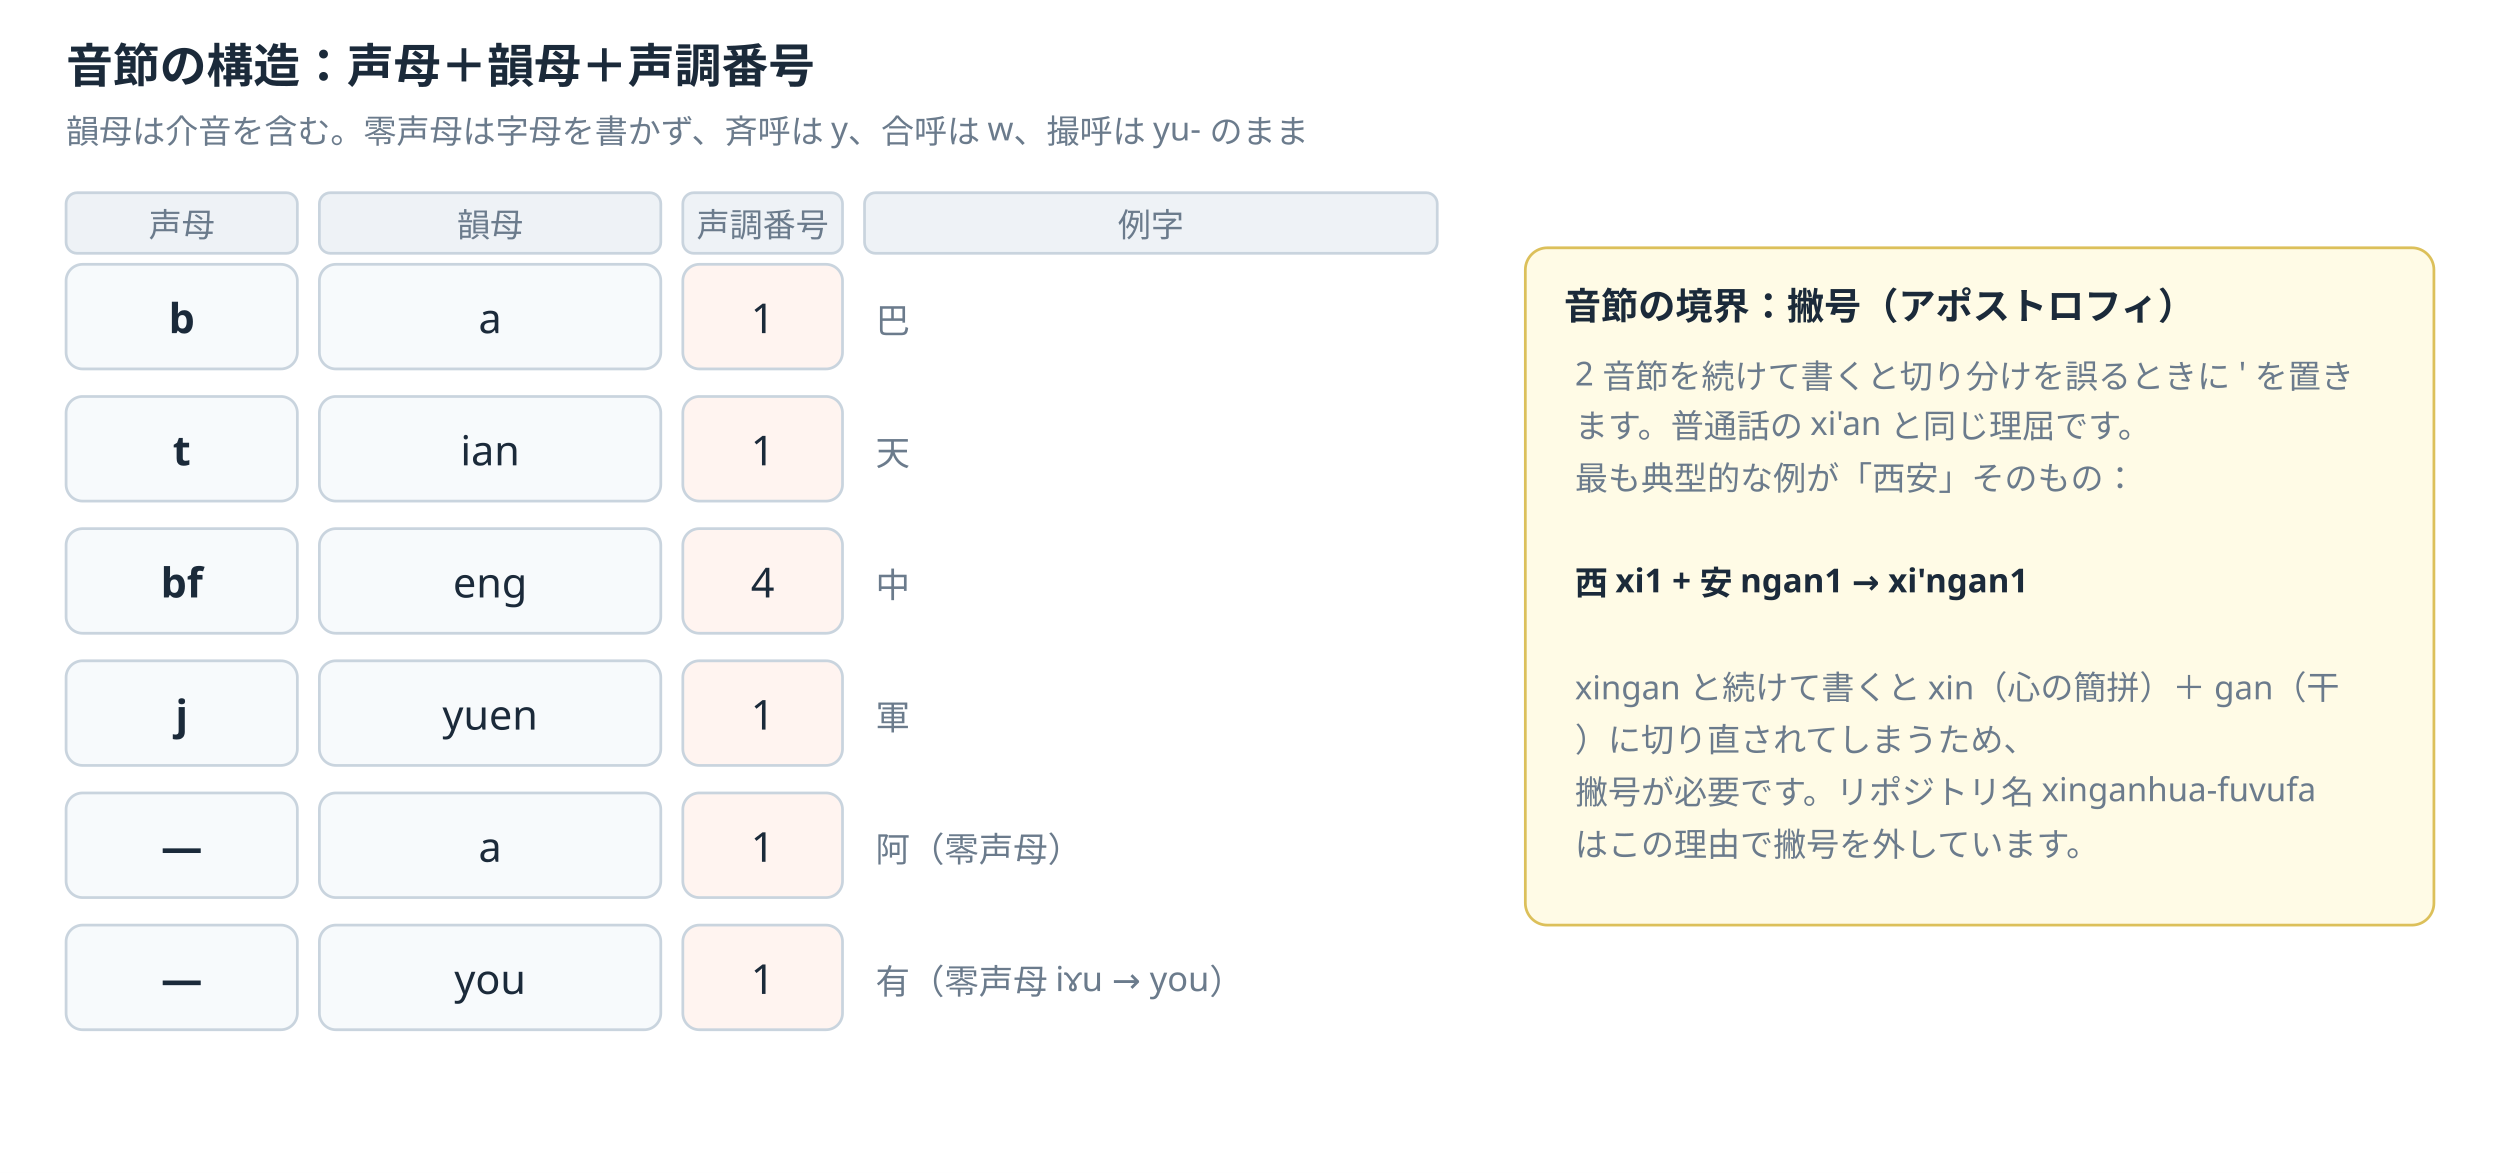
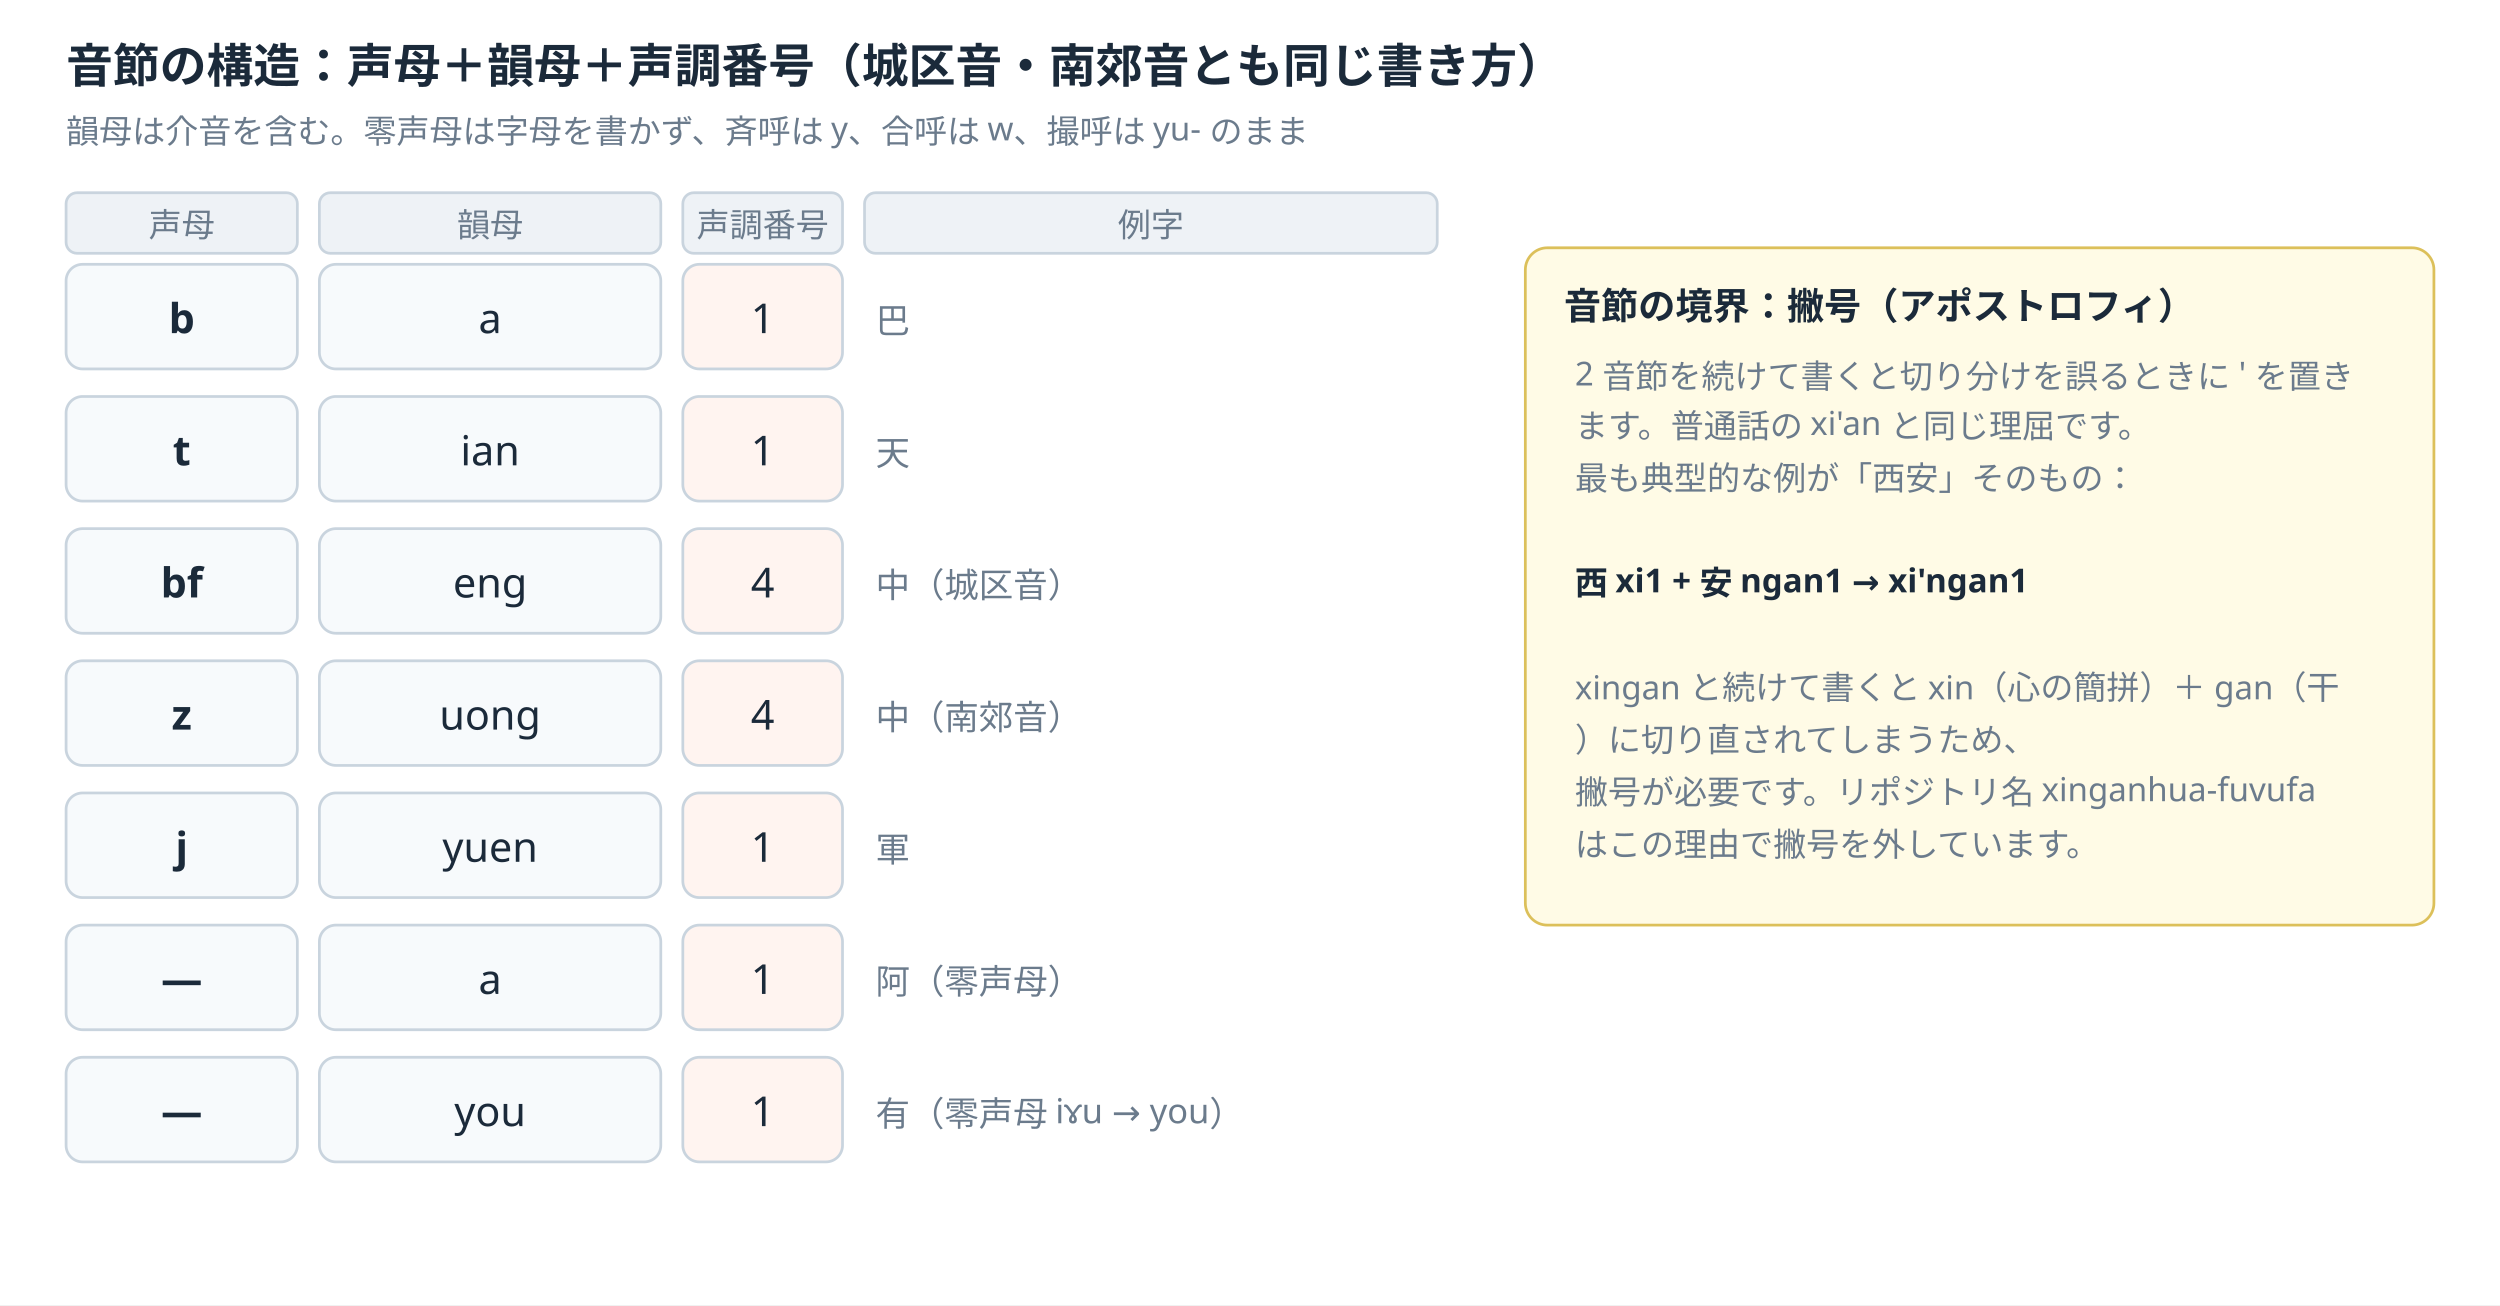
- <svg xmlns="http://www.w3.org/2000/svg" width="908" height="426" viewBox="0 0 908 426" font-family="'Noto Sans JP','Hiragino Sans','Yu Gothic','Meiryo','Noto Sans SC',sans-serif">
-   <rect width="908" height="426" fill="#ffffff" />
-   <text x="24" y="30" font-size="17" fill="#1b2a3a" font-weight="bold" text-anchor="start">音節の構造：声母＋韻母＋声調番号</text>
+ <svg xmlns="http://www.w3.org/2000/svg" width="908" height="474" viewBox="0 0 908 474" font-family="'Noto Sans JP','Hiragino Sans','Yu Gothic','Meiryo','Noto Sans SC',sans-serif">
+   <rect width="908" height="474" fill="#ffffff" />
+   <text x="24" y="30" font-size="17" fill="#1b2a3a" font-weight="bold" text-anchor="start">音節の構造：声母＋韻母＋声調番号（城区音・南郊音とも同じ書き方）</text>
  <text x="24" y="52" font-size="12" fill="#6b7b8c" font-weight="normal" text-anchor="start">韻母は介音を含む。零声母は字母を書かず、斉呼は y、合呼は w、撮呼は yu- のまま</text>
  <rect x="24" y="70" width="84" height="22" rx="4" fill="#eef2f6" stroke="#c9d4de" />
  <text x="66" y="86" font-size="12" fill="#6b7b8c" font-weight="normal" text-anchor="middle">声母</text>
  <rect x="116" y="70" width="124" height="22" rx="4" fill="#eef2f6" stroke="#c9d4de" />
  <text x="178" y="86" font-size="12" fill="#6b7b8c" font-weight="normal" text-anchor="middle">韻母</text>
  <rect x="248" y="70" width="58" height="22" rx="4" fill="#eef2f6" stroke="#c9d4de" />
  <text x="277" y="86" font-size="12" fill="#6b7b8c" font-weight="normal" text-anchor="middle">声調番号</text>
  <rect x="314" y="70" width="208" height="22" rx="4" fill="#eef2f6" stroke="#c9d4de" />
  <text x="418" y="86" font-size="12" fill="#6b7b8c" font-weight="normal" text-anchor="middle">例字</text>
  <rect x="24" y="96" width="84" height="38" rx="6" fill="#f7fafc" stroke="#c9d4de" />
  <text x="66" y="121" font-size="15" fill="#1b2a3a" font-weight="bold" text-anchor="middle">b</text>
  <rect x="116" y="96" width="124" height="38" rx="6" fill="#f7fafc" stroke="#c9d4de" />
  <text x="178" y="121" font-size="15" fill="#1b2a3a" font-weight="normal" text-anchor="middle">a</text>
  <rect x="248" y="96" width="58" height="38" rx="6" fill="#fff4f0" stroke="#c9d4de" />
  <text x="277" y="121" font-size="15" fill="#1b2a3a" font-weight="normal" text-anchor="middle">1</text>
  <text x="318" y="121" font-size="12.5" fill="#6b7b8c" font-weight="normal" text-anchor="start">巴</text>
  <rect x="24" y="144" width="84" height="38" rx="6" fill="#f7fafc" stroke="#c9d4de" />
  <text x="66" y="169" font-size="15" fill="#1b2a3a" font-weight="bold" text-anchor="middle">t</text>
  <rect x="116" y="144" width="124" height="38" rx="6" fill="#f7fafc" stroke="#c9d4de" />
  <text x="178" y="169" font-size="15" fill="#1b2a3a" font-weight="normal" text-anchor="middle">ian</text>
  <rect x="248" y="144" width="58" height="38" rx="6" fill="#fff4f0" stroke="#c9d4de" />
  <text x="277" y="169" font-size="15" fill="#1b2a3a" font-weight="normal" text-anchor="middle">1</text>
  <text x="318" y="169" font-size="12.5" fill="#6b7b8c" font-weight="normal" text-anchor="start">天</text>
  <rect x="24" y="192" width="84" height="38" rx="6" fill="#f7fafc" stroke="#c9d4de" />
  <text x="66" y="217" font-size="15" fill="#1b2a3a" font-weight="bold" text-anchor="middle">bf</text>
  <rect x="116" y="192" width="124" height="38" rx="6" fill="#f7fafc" stroke="#c9d4de" />
  <text x="178" y="217" font-size="15" fill="#1b2a3a" font-weight="normal" text-anchor="middle">eng</text>
  <rect x="248" y="192" width="58" height="38" rx="6" fill="#fff4f0" stroke="#c9d4de" />
  <text x="277" y="217" font-size="15" fill="#1b2a3a" font-weight="normal" text-anchor="middle">4</text>
-   <text x="318" y="217" font-size="12.5" fill="#6b7b8c" font-weight="normal" text-anchor="start">中</text>
+   <text x="318" y="217" font-size="12.5" fill="#6b7b8c" font-weight="normal" text-anchor="start">中（城区音）</text>
  <rect x="24" y="240" width="84" height="38" rx="6" fill="#f7fafc" stroke="#c9d4de" />
-   <text x="66" y="265" font-size="15" fill="#1b2a3a" font-weight="bold" text-anchor="middle">j</text>
+   <text x="66" y="265" font-size="15" fill="#1b2a3a" font-weight="bold" text-anchor="middle">z</text>
  <rect x="116" y="240" width="124" height="38" rx="6" fill="#f7fafc" stroke="#c9d4de" />
-   <text x="178" y="265" font-size="15" fill="#1b2a3a" font-weight="normal" text-anchor="middle">yuen</text>
+   <text x="178" y="265" font-size="15" fill="#1b2a3a" font-weight="normal" text-anchor="middle">uong</text>
  <rect x="248" y="240" width="58" height="38" rx="6" fill="#fff4f0" stroke="#c9d4de" />
-   <text x="277" y="265" font-size="15" fill="#1b2a3a" font-weight="normal" text-anchor="middle">1</text>
-   <text x="318" y="265" font-size="12.5" fill="#6b7b8c" font-weight="normal" text-anchor="start">軍</text>
+   <text x="277" y="265" font-size="15" fill="#1b2a3a" font-weight="normal" text-anchor="middle">4</text>
+   <text x="318" y="265" font-size="12.5" fill="#6b7b8c" font-weight="normal" text-anchor="start">中（南郊音）</text>
  <rect x="24" y="288" width="84" height="38" rx="6" fill="#f7fafc" stroke="#c9d4de" />
-   <text x="66" y="313" font-size="15" fill="#1b2a3a" font-weight="bold" text-anchor="middle">—</text>
+   <text x="66" y="313" font-size="15" fill="#1b2a3a" font-weight="bold" text-anchor="middle">j</text>
  <rect x="116" y="288" width="124" height="38" rx="6" fill="#f7fafc" stroke="#c9d4de" />
-   <text x="178" y="313" font-size="15" fill="#1b2a3a" font-weight="normal" text-anchor="middle">a</text>
+   <text x="178" y="313" font-size="15" fill="#1b2a3a" font-weight="normal" text-anchor="middle">yuen</text>
  <rect x="248" y="288" width="58" height="38" rx="6" fill="#fff4f0" stroke="#c9d4de" />
  <text x="277" y="313" font-size="15" fill="#1b2a3a" font-weight="normal" text-anchor="middle">1</text>
-   <text x="318" y="313" font-size="12.5" fill="#6b7b8c" font-weight="normal" text-anchor="start">阿（零声母）</text>
+   <text x="318" y="313" font-size="12.5" fill="#6b7b8c" font-weight="normal" text-anchor="start">軍</text>
  <rect x="24" y="336" width="84" height="38" rx="6" fill="#f7fafc" stroke="#c9d4de" />
  <text x="66" y="361" font-size="15" fill="#1b2a3a" font-weight="bold" text-anchor="middle">—</text>
  <rect x="116" y="336" width="124" height="38" rx="6" fill="#f7fafc" stroke="#c9d4de" />
-   <text x="178" y="361" font-size="15" fill="#1b2a3a" font-weight="normal" text-anchor="middle">you</text>
+   <text x="178" y="361" font-size="15" fill="#1b2a3a" font-weight="normal" text-anchor="middle">a</text>
  <rect x="248" y="336" width="58" height="38" rx="6" fill="#fff4f0" stroke="#c9d4de" />
  <text x="277" y="361" font-size="15" fill="#1b2a3a" font-weight="normal" text-anchor="middle">1</text>
-   <text x="318" y="361" font-size="12.5" fill="#6b7b8c" font-weight="normal" text-anchor="start">有（零声母 iɤu → you）</text>
+   <text x="318" y="361" font-size="12.5" fill="#6b7b8c" font-weight="normal" text-anchor="start">阿（零声母）</text>
+   <rect x="24" y="384" width="84" height="38" rx="6" fill="#f7fafc" stroke="#c9d4de" />
+   <text x="66" y="409" font-size="15" fill="#1b2a3a" font-weight="bold" text-anchor="middle">—</text>
+   <rect x="116" y="384" width="124" height="38" rx="6" fill="#f7fafc" stroke="#c9d4de" />
+   <text x="178" y="409" font-size="15" fill="#1b2a3a" font-weight="normal" text-anchor="middle">you</text>
+   <rect x="248" y="384" width="58" height="38" rx="6" fill="#fff4f0" stroke="#c9d4de" />
+   <text x="277" y="409" font-size="15" fill="#1b2a3a" font-weight="normal" text-anchor="middle">1</text>
+   <text x="318" y="409" font-size="12.5" fill="#6b7b8c" font-weight="normal" text-anchor="start">有（零声母 iɤu → you）</text>
  <rect x="554" y="90" width="330" height="246" rx="8" fill="#fffbe6" stroke="#dcc05a" />
  <text x="568" y="116" font-size="13.5" fill="#1b2a3a" font-weight="bold" text-anchor="start">音節の境界：撇号（アポストロフィ）</text>
  <text x="572" y="140" font-size="12" fill="#6b7b8c" font-weight="normal" text-anchor="start">2 音節を続けて書くと切り分けを誤るときに ' を置き</text>
  <text x="572" y="159" font-size="12" fill="#6b7b8c" font-weight="normal" text-anchor="start">ます。普通話の xi'an と同じ理屈です。</text>
  <text x="572" y="178" font-size="12" fill="#6b7b8c" font-weight="normal" text-anchor="start">最も典型的な例が「西安」そのもの：</text>
  <text x="572" y="197" font-size="12" fill="#6b7b8c" font-weight="normal" text-anchor="start" />
  <text x="572" y="216" font-size="12" fill="#1b2a3a" font-weight="bold" text-anchor="start">    西 xi1 + 安 ngan1  →  xi'ngan1</text>
  <text x="572" y="235" font-size="12" fill="#6b7b8c" font-weight="normal" text-anchor="start" />
  <text x="572" y="254" font-size="12" fill="#6b7b8c" font-weight="normal" text-anchor="start">xingan と続けて書くと xin（心の簡拼）＋ gan（干</text>
  <text x="572" y="273" font-size="12" fill="#6b7b8c" font-weight="normal" text-anchor="start">）に切り直されてしまうため、</text>
  <text x="572" y="292" font-size="12" fill="#6b7b8c" font-weight="normal" text-anchor="start">撇号が必要です。リポジトリ名 xinganhua-fuvufa </text>
  <text x="572" y="311" font-size="12" fill="#6b7b8c" font-weight="normal" text-anchor="start">はこの理由で撇号を外しています。</text>
</svg>
